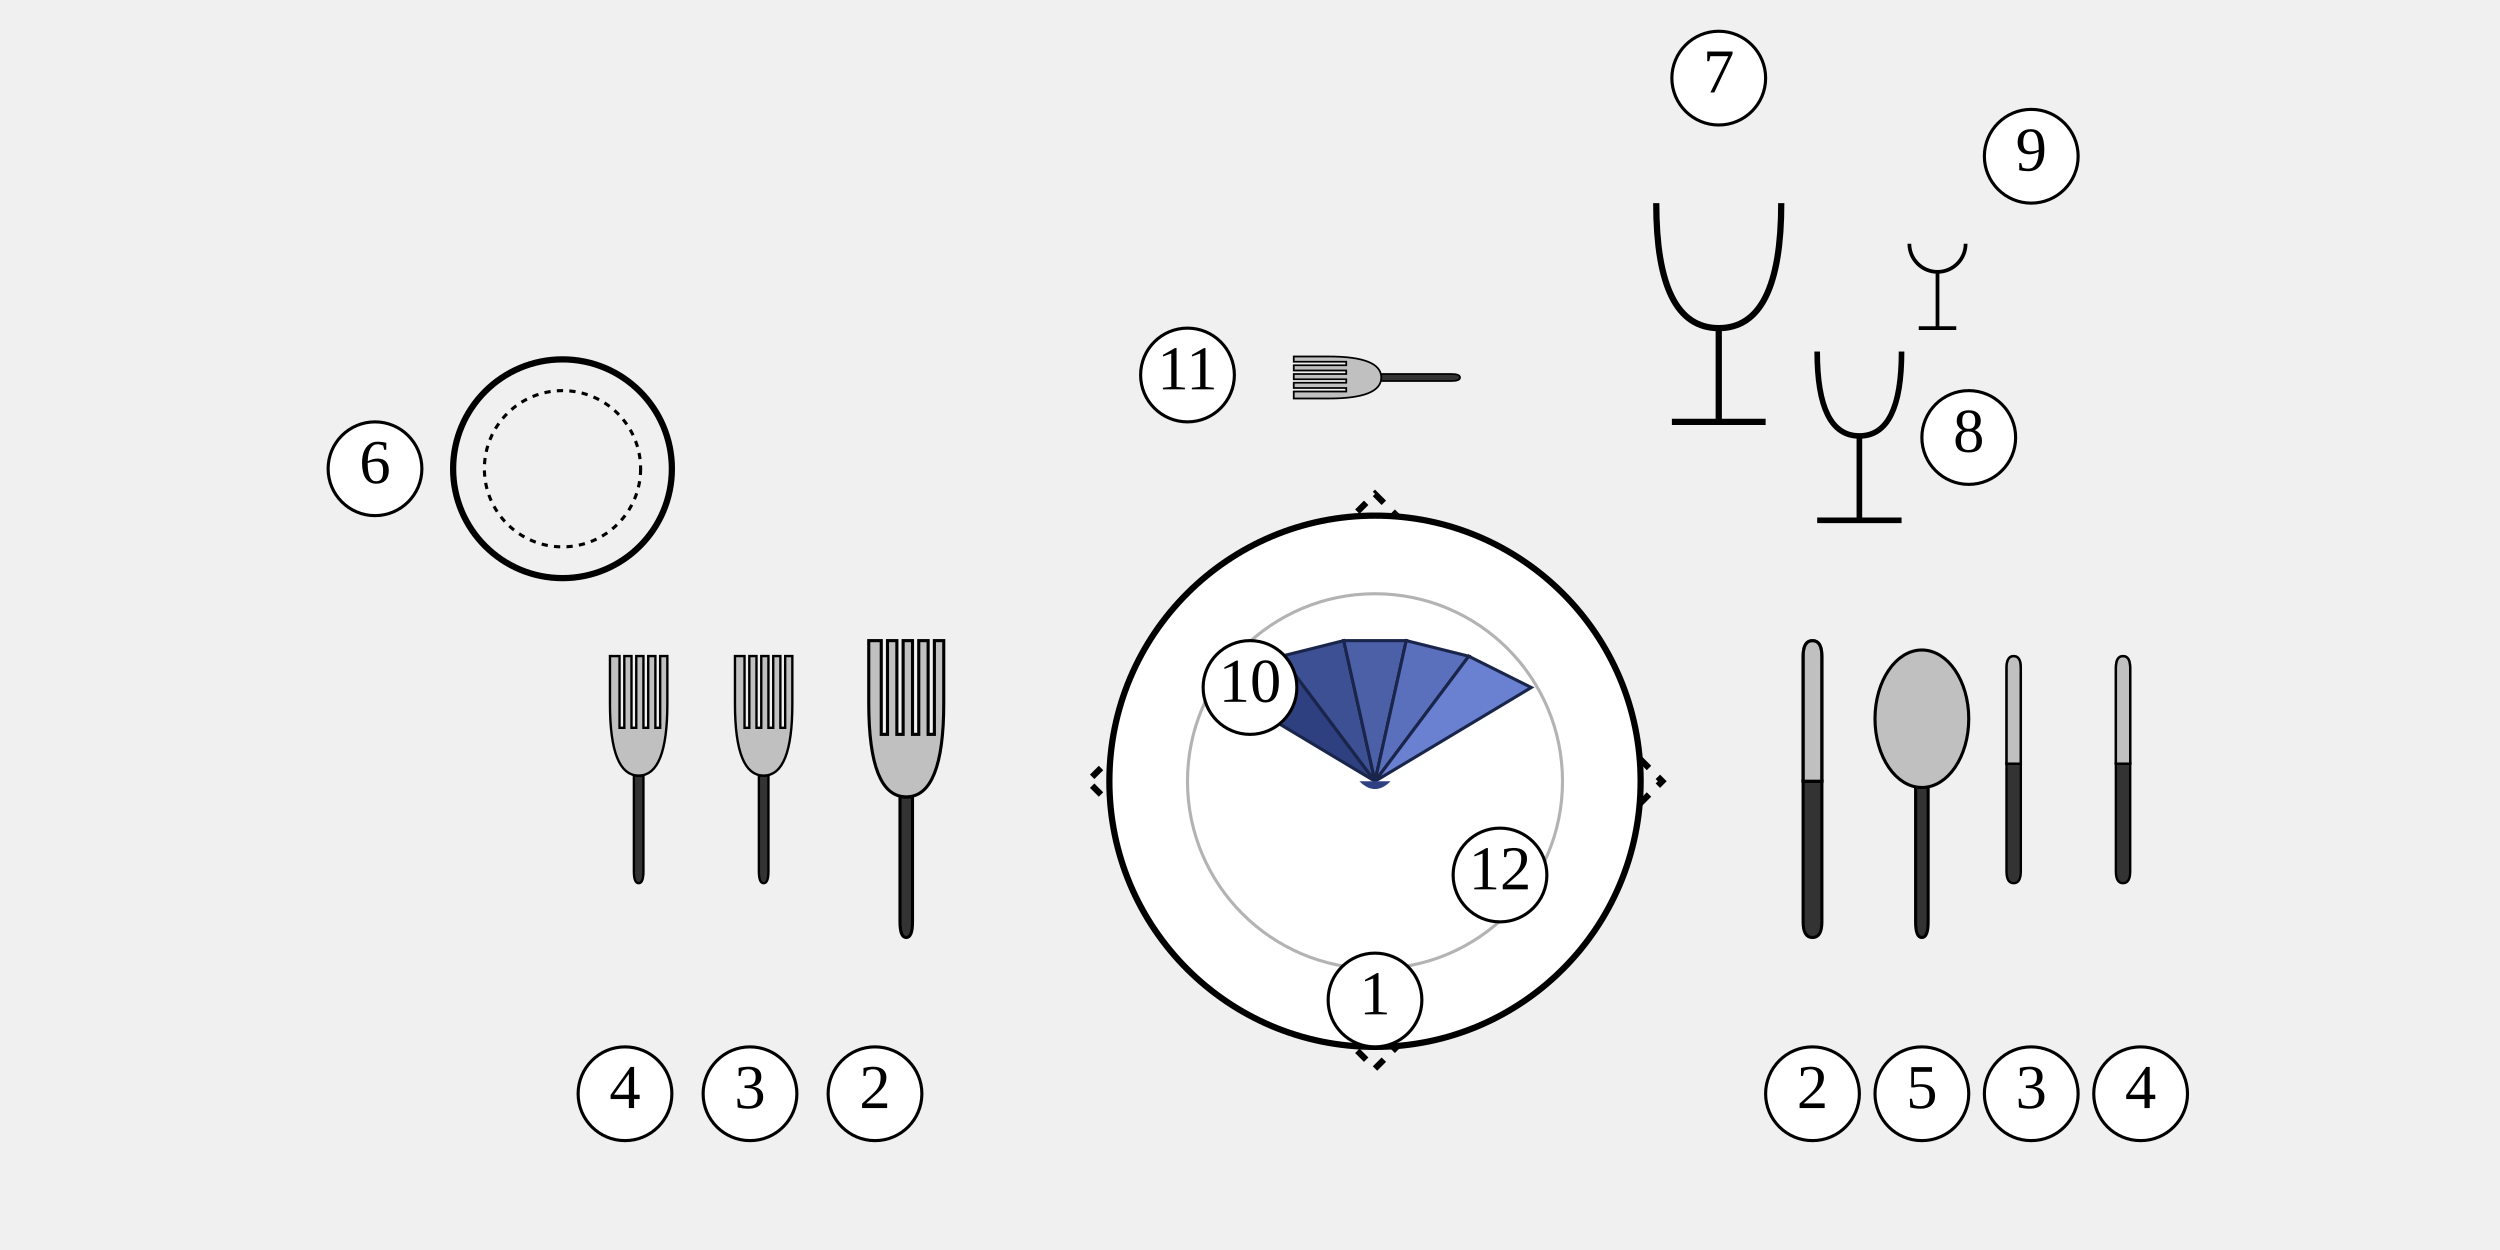
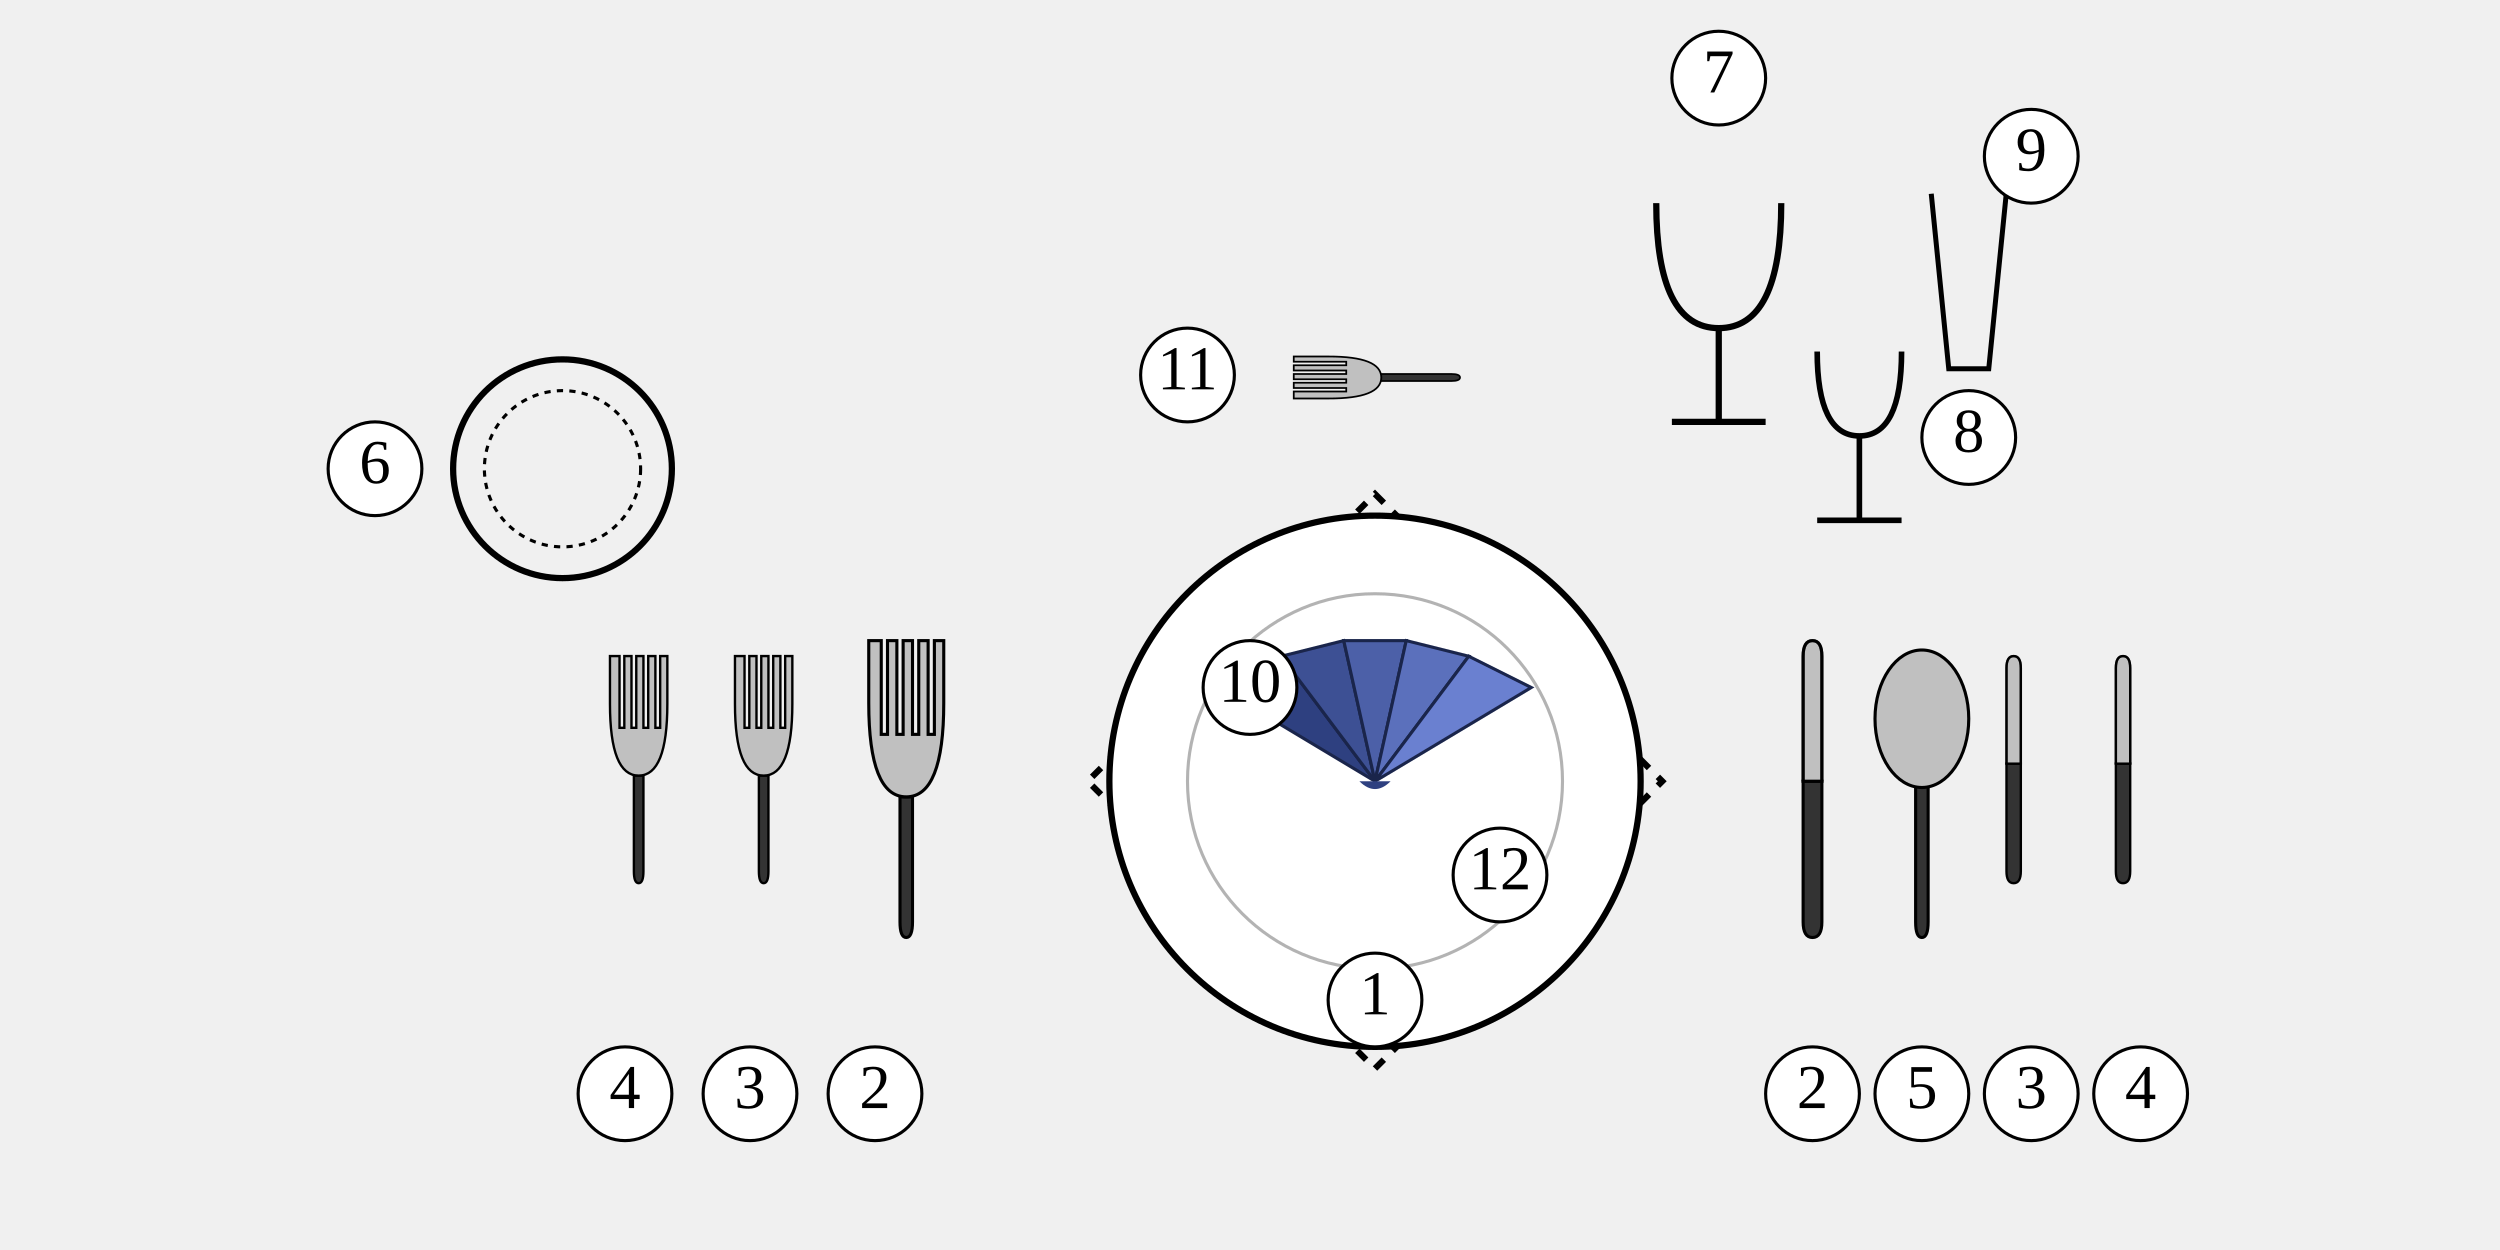
<svg xmlns="http://www.w3.org/2000/svg" viewBox="0 200 800 400">
  <defs>
    <style>
      .label-circle { fill: white; stroke: black; stroke-width: 1; }
      .label-text { font-family: 'Times New Roman', serif; font-size: 20px; text-anchor: middle; dominant-baseline: middle; }
    </style>
  </defs>
  <g transform="translate(440, 450)">
    <rect x="-65" y="-65" width="130" height="130" transform="rotate(45)" fill="none" stroke="black" stroke-width="2" stroke-dasharray="4" />
  </g>
  <g transform="translate(440, 450)">
    <circle cx="0" cy="0" r="85" stroke="black" stroke-width="2" fill="white" />
    <circle cx="0" cy="0" r="60" stroke="black" stroke-width="1" fill="none" opacity="0.3" />
  </g>
  <g transform="translate(370, 380)">
    <path d="M70 70 L20 40 L40 30 L70 70" fill="#2E4080" stroke="#1A254B" stroke-width="1" />
    <path d="M70 70 L40 30 L60 25 L70 70" fill="#3D5094" stroke="#1A254B" stroke-width="1" />
    <path d="M70 70 L60 25 L80 25 L70 70" fill="#4C60A8" stroke="#1A254B" stroke-width="1" />
    <path d="M70 70 L80 25 L100 30 L70 70" fill="#5B70BC" stroke="#1A254B" stroke-width="1" />
    <path d="M70 70 L100 30 L120 40 L70 70" fill="#6A80D0" stroke="#1A254B" stroke-width="1" />
    <path d="M65 70 Q70 75 75 70 L70 70 Z" fill="#2E4080" />
  </g>
  <g transform="translate(240, 400)">
    <path d="M48 55 L48 95 Q48 100 50 100 Q52 100 52 95 L52 55 Z" fill="#333333" stroke="black" stroke-width="1" />
    <path d="M38 25 Q38 55 50 55 Q62 55 62 25 L62 5 L59 5 L59 35 L57 35 L57 5 L54 5 L54 35 L52 35 L52 5 L49 5 L49 35 L47 35 L47 5 L44 5 L44 35 L42 35 L42 5 L38 5 Z" fill="#C0C0C0" stroke="black" stroke-width="1" />
  </g>
  <g transform="translate(200, 400) scale(0.9)">
    <g transform="scale(0.85) translate(8, 8)">
      <path d="M48 55 L48 95 Q48 100 50 100 Q52 100 52 95 L52 55 Z" fill="#333333" stroke="black" stroke-width="1" />
      <path d="M38 25 Q38 55 50 55 Q62 55 62 25 L62 5 L59 5 L59 35 L57 35 L57 5 L54 5 L54 35 L52 35 L52 5 L49 5 L49 35 L47 35 L47 5 L44 5 L44 35 L42 35 L42 5 L38 5 Z" fill="#C0C0C0" stroke="black" stroke-width="1" />
    </g>
  </g>
  <g transform="translate(160, 400) scale(0.9)">
    <g transform="scale(0.85) translate(8, 8)">
      <path d="M48 55 L48 95 Q48 100 50 100 Q52 100 52 95 L52 55 Z" fill="#333333" stroke="black" stroke-width="1" />
      <path d="M38 25 Q38 55 50 55 Q62 55 62 25 L62 5 L59 5 L59 35 L57 35 L57 5 L54 5 L54 35 L52 35 L52 5 L49 5 L49 35 L47 35 L47 5 L44 5 L44 35 L42 35 L42 5 L38 5 Z" fill="#C0C0C0" stroke="black" stroke-width="1" />
    </g>
  </g>
  <g transform="translate(530, 400)">
    <path d="M47 50 L47 95 Q47 100 50 100 Q53 100 53 95 L53 50 Z" fill="#333333" stroke="black" stroke-width="1" />
    <path d="M47 50 L47 10 Q47 5 50 5 Q53 5 53 10 L53 50 Z" fill="#C0C0C0" stroke="black" stroke-width="1" />
    <path d="M53 50 L53 10 Q53 5 50 5 Q47 5 47 10 L47 50" fill="none" stroke="black" stroke-width="1" opacity="0.5" />
  </g>
  <g transform="translate(565, 400)">
    <path d="M48 50 L48 95 Q48 100 50 100 Q52 100 52 95 L52 50 Z" fill="#333333" stroke="black" stroke-width="1" />
    <ellipse cx="50" cy="30" rx="15" ry="22" fill="#C0C0C0" stroke="black" stroke-width="1" />
  </g>
  <g transform="translate(600, 400) scale(0.9)">
    <g transform="scale(0.85) translate(8, 8)">
      <path d="M47 50 L47 95 Q47 100 50 100 Q53 100 53 95 L53 50 Z" fill="#333333" stroke="black" stroke-width="1" />
      <path d="M47 50 L47 10 Q47 5 50 5 Q53 5 53 10 L53 50 Z" fill="#C0C0C0" stroke="black" stroke-width="1" />
      <path d="M53 50 L53 10 Q53 5 50 5 Q47 5 47 10 L47 50" fill="none" stroke="black" stroke-width="1" opacity="0.5" />
    </g>
  </g>
  <g transform="translate(635, 400) scale(0.9)">
    <g transform="scale(0.85) translate(8, 8)">
      <path d="M47 50 L47 95 Q47 100 50 100 Q53 100 53 95 L53 50 Z" fill="#333333" stroke="black" stroke-width="1" />
      <path d="M47 50 L47 10 Q47 5 50 5 Q53 5 53 10 L53 50 Z" fill="#C0C0C0" stroke="black" stroke-width="1" />
      <path d="M53 50 L53 10 Q53 5 50 5 Q47 5 47 10 L47 50" fill="none" stroke="black" stroke-width="1" opacity="0.5" />
    </g>
  </g>
  <g transform="translate(440, 320) rotate(-90) scale(0.8)">
    <g transform="translate(-50, -50)">
      <g transform="scale(0.7) translate(20, 20)">
        <path d="M48 55 L48 95 Q48 100 50 100 Q52 100 52 95 L52 55 Z" fill="#333333" stroke="black" stroke-width="1" />
        <path d="M38 25 Q38 55 50 55 Q62 55 62 25 L62 5 L59 5 L59 35 L57 35 L57 5 L54 5 L54 35 L52 35 L52 5 L49 5 L49 35 L47 35 L47 5 L44 5 L44 35 L42 35 L42 5 L38 5 Z" fill="#C0C0C0" stroke="black" stroke-width="1" />
      </g>
    </g>
  </g>
  <g transform="translate(130, 300) scale(1.0)">
    <circle cx="50" cy="50" r="35" stroke="black" stroke-width="2" fill="none" />
    <circle cx="50" cy="50" r="25" stroke="black" stroke-width="1" fill="none" stroke-dasharray="2" />
  </g>
  <g transform="translate(500, 250)">
    <path d="M30 15 q0 40 20 40 q20 0 20 -40" stroke="black" stroke-width="2" fill="none" />
    <line x1="50" y1="55" x2="50" y2="85" stroke="black" stroke-width="2" />
    <line x1="35" y1="85" x2="65" y2="85" stroke="black" stroke-width="2" />
  </g>
  <g transform="translate(550, 290) scale(0.9)">
    <path d="M35 25 q0 30 15 30 q15 0 15 -30" stroke="black" stroke-width="2" fill="none" />
    <line x1="50" y1="55" x2="50" y2="85" stroke="black" stroke-width="2" />
    <line x1="35" y1="85" x2="65" y2="85" stroke="black" stroke-width="2" />
  </g>
-   <g transform="translate(590, 260) scale(0.6)">
-     <path d="M35 30 a15 15 0 0 0 30 0" stroke="black" stroke-width="2" fill="none" />
-     <line x1="50" y1="45" x2="50" y2="75" stroke="black" stroke-width="2" />
-     <line x1="40" y1="75" x2="60" y2="75" stroke="black" stroke-width="2" />
+   <g transform="translate(590, 250) scale(0.8)">
+     <path d="M35 15 L42 85 L58 85 L65 15" stroke="black" stroke-width="2" fill="none" />
  </g>
  <g transform="translate(440, 520)">
    <circle r="15" class="label-circle" />
    <text class="label-text">1</text>
  </g>
  <g transform="translate(480, 480)">
    <circle r="15" class="label-circle" />
    <text class="label-text">12</text>
  </g>
  <g transform="translate(280, 550)">
    <circle r="15" class="label-circle" />
    <text class="label-text">2</text>
  </g>
  <g transform="translate(240, 550)">
    <circle r="15" class="label-circle" />
    <text class="label-text">3</text>
  </g>
  <g transform="translate(200, 550)">
    <circle r="15" class="label-circle" />
    <text class="label-text">4</text>
  </g>
  <g transform="translate(580, 550)">
    <circle r="15" class="label-circle" />
    <text class="label-text">2</text>
  </g>
  <g transform="translate(615, 550)">
    <circle r="15" class="label-circle" />
    <text class="label-text">5</text>
  </g>
  <g transform="translate(650, 550)">
    <circle r="15" class="label-circle" />
    <text class="label-text">3</text>
  </g>
  <g transform="translate(685, 550)">
    <circle r="15" class="label-circle" />
    <text class="label-text">4</text>
  </g>
  <g transform="translate(120, 350)">
    <circle r="15" class="label-circle" />
    <text class="label-text">6</text>
  </g>
  <g transform="translate(380, 320)">
    <circle r="15" class="label-circle" />
    <text class="label-text">11</text>
  </g>
  <g transform="translate(550, 225)">
    <circle r="15" class="label-circle" />
    <text class="label-text">7</text>
  </g>
  <g transform="translate(630, 340)">
    <circle r="15" class="label-circle" />
    <text class="label-text">8</text>
  </g>
  <g transform="translate(650, 250)">
    <circle r="15" class="label-circle" />
    <text class="label-text">9</text>
  </g>
  <g transform="translate(400, 420)">
    <circle r="15" class="label-circle" />
    <text class="label-text">10</text>
  </g>
</svg>
